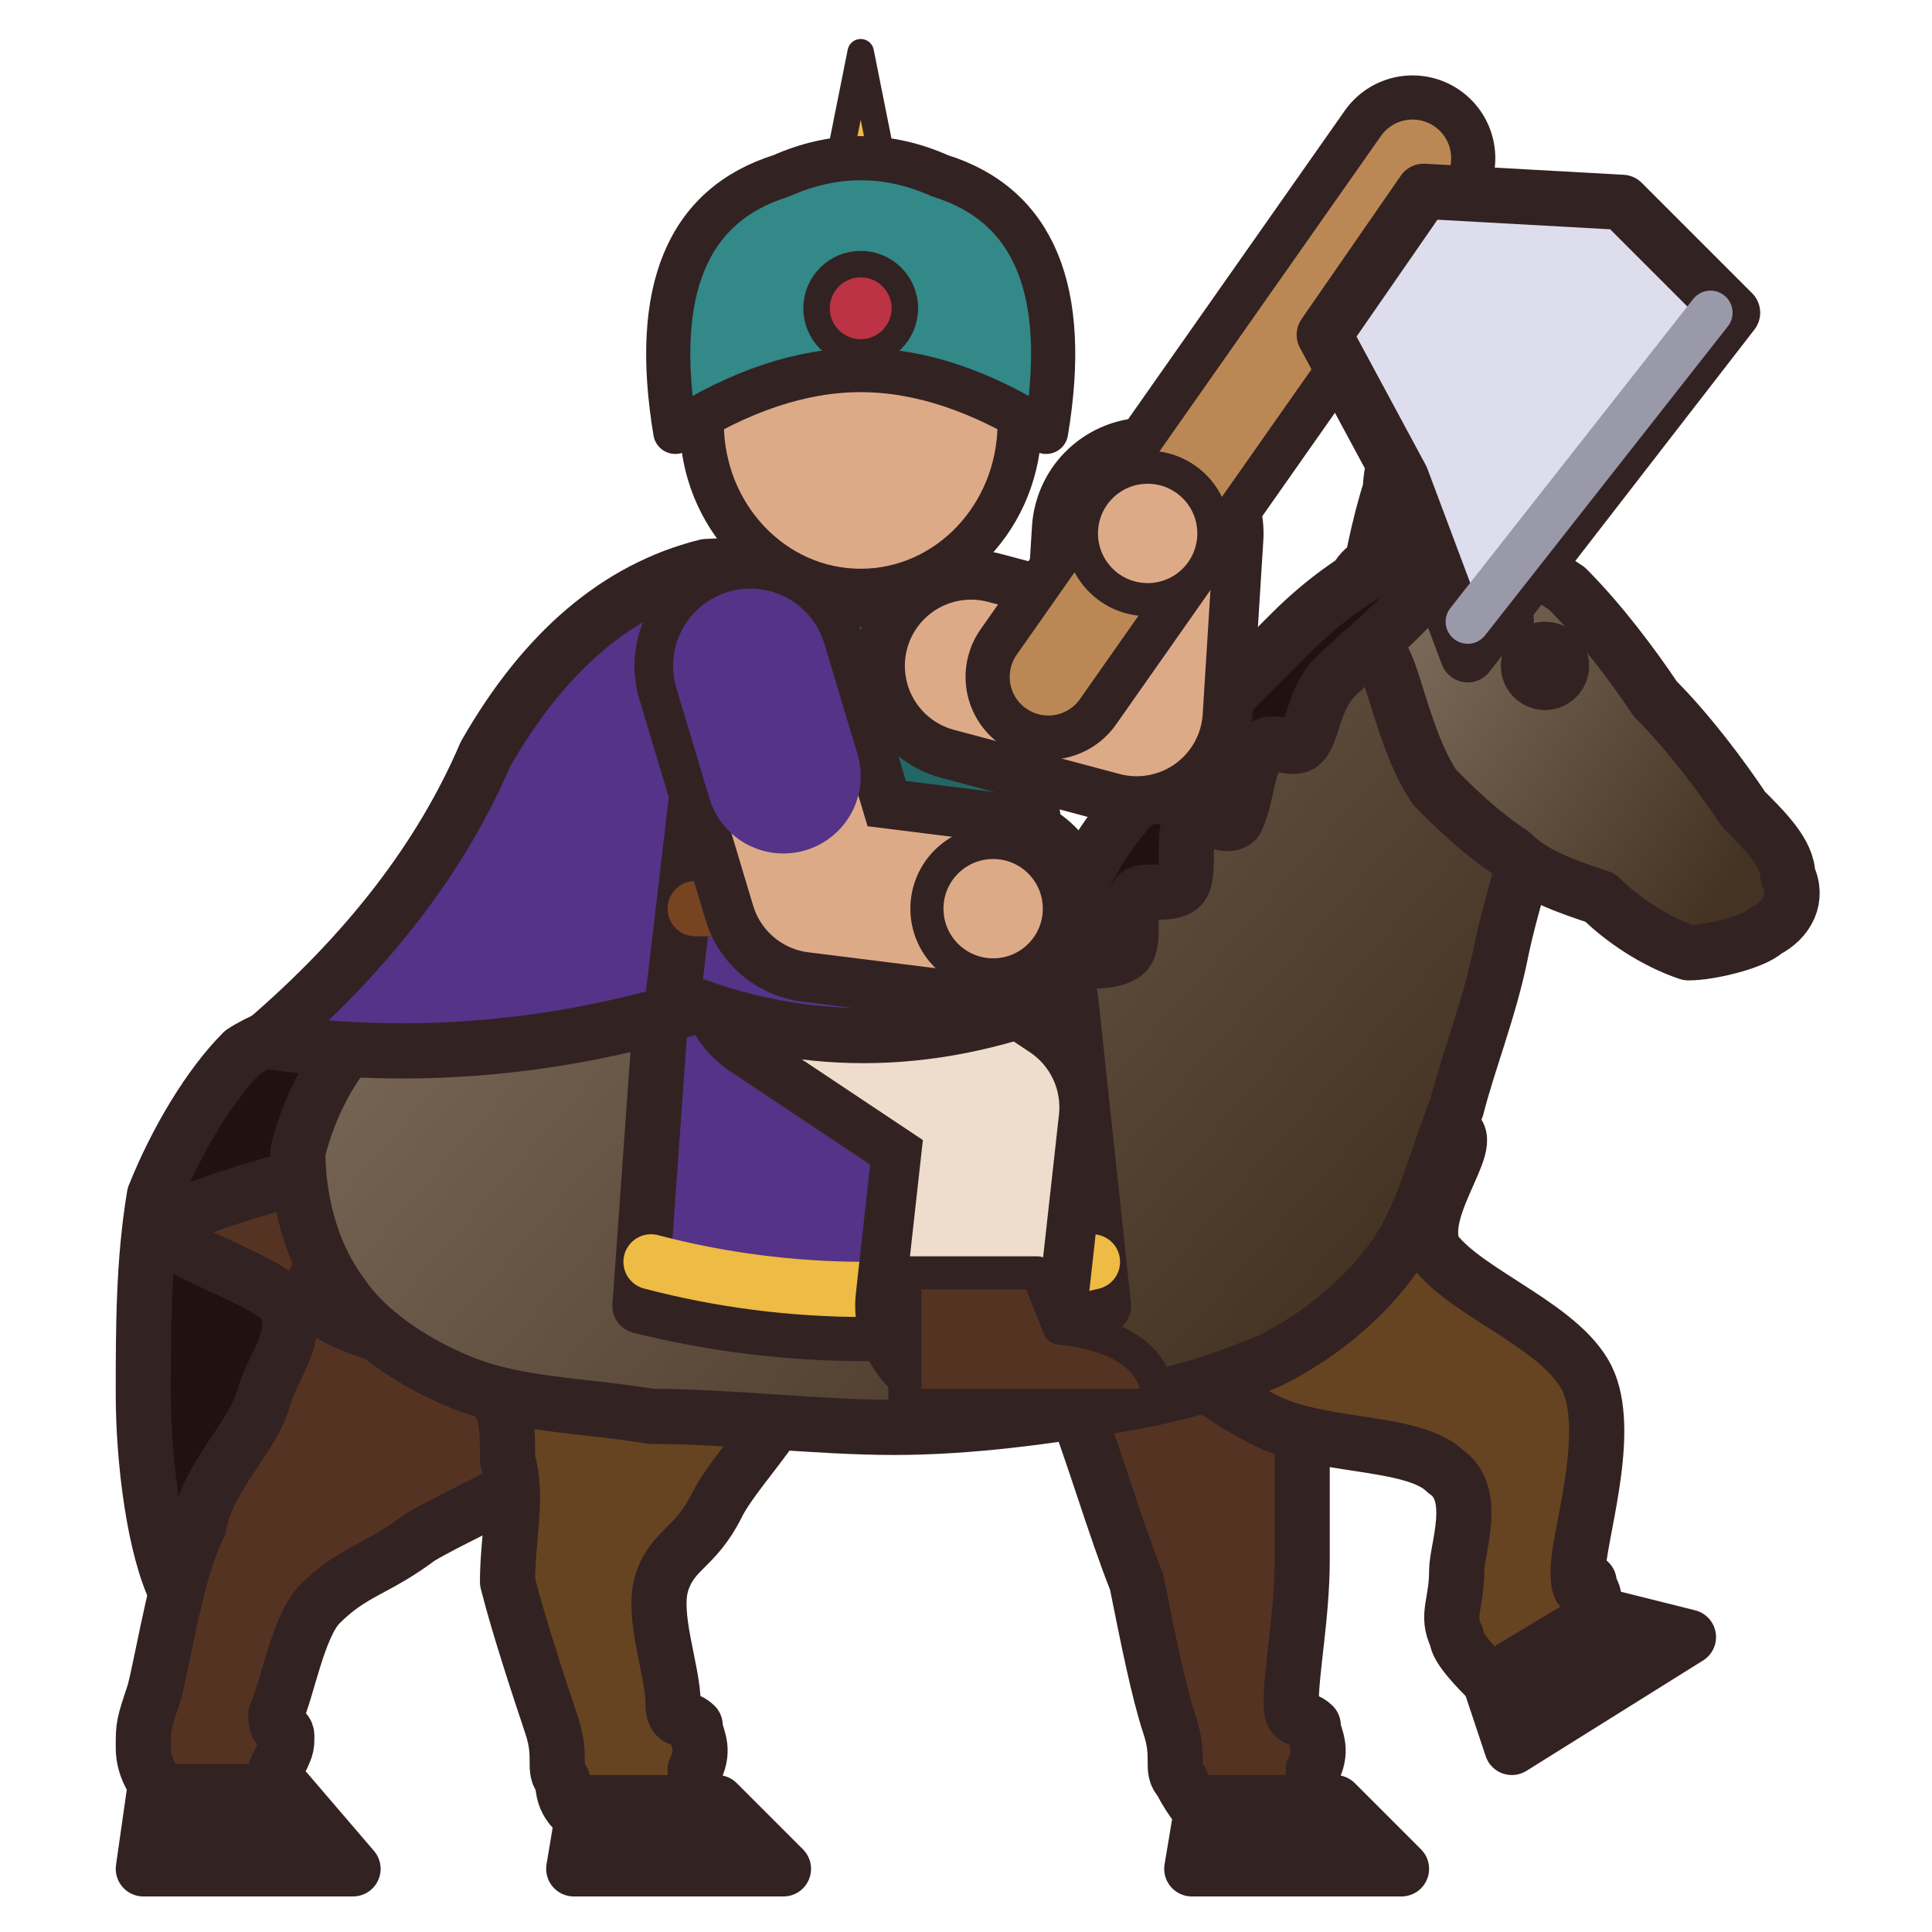
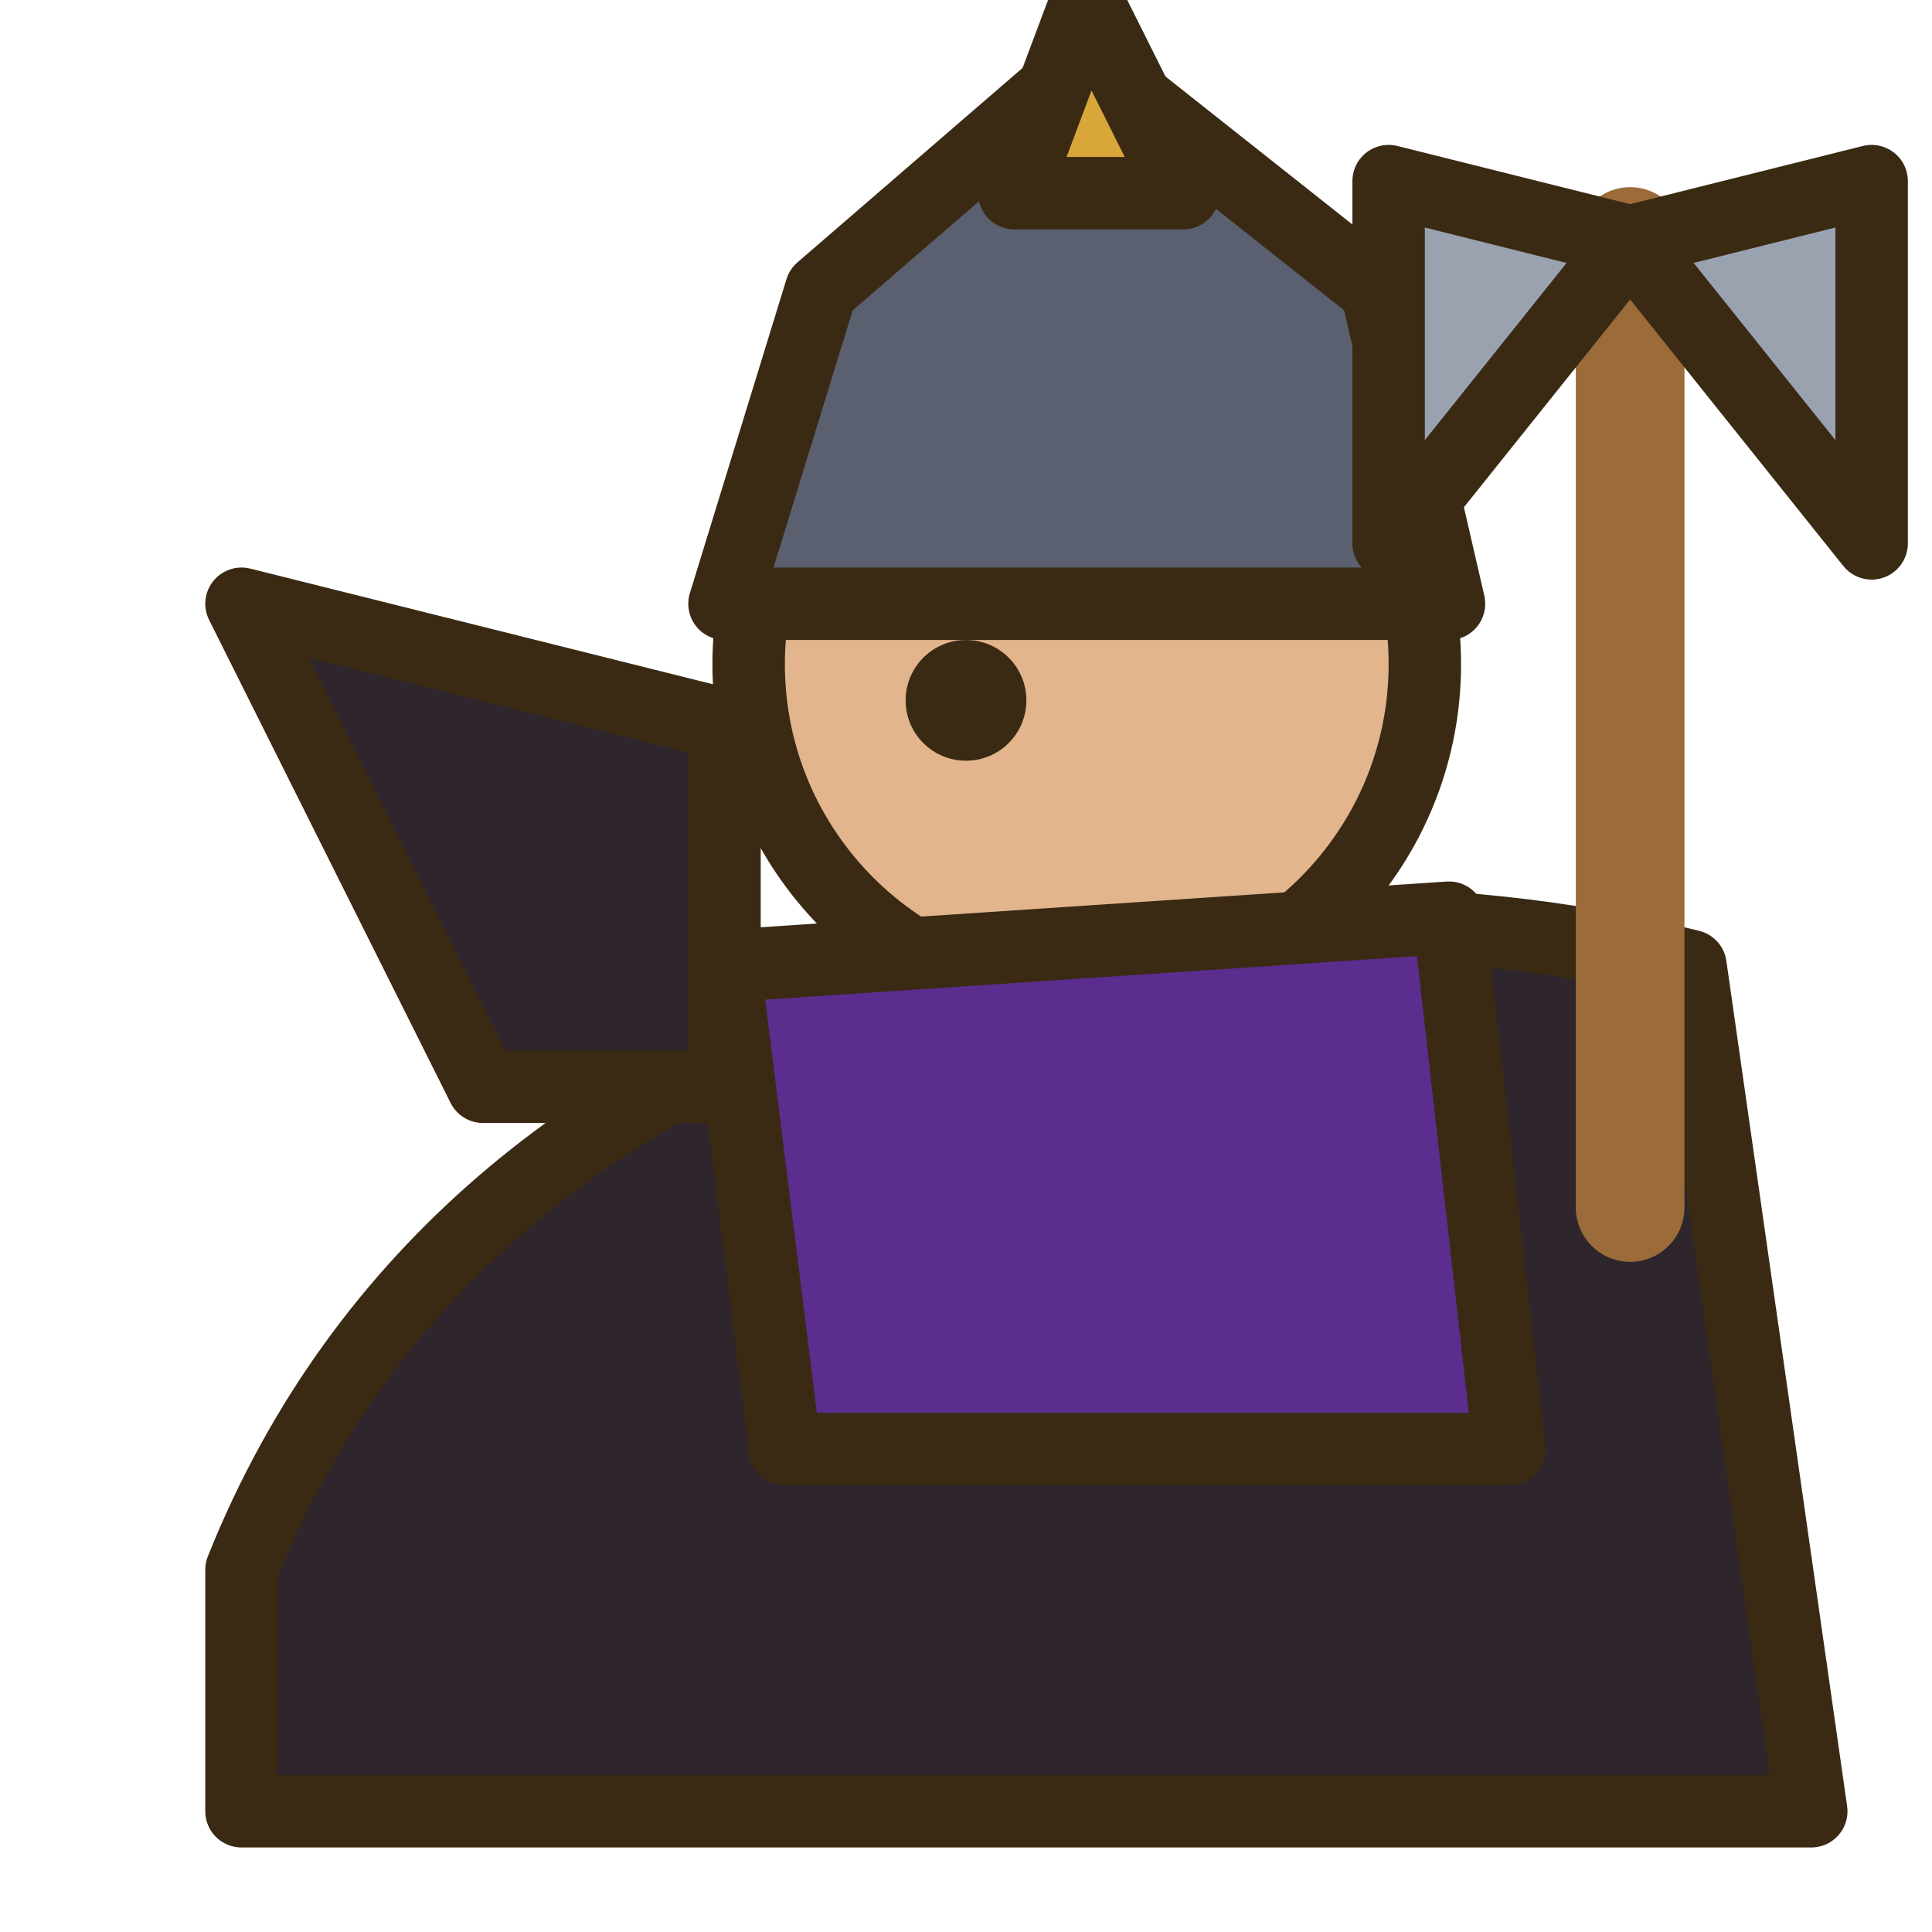
<svg xmlns="http://www.w3.org/2000/svg" viewBox="0 0 16 16">
-   <defs>
-     <linearGradient id="g0" y2=".6">
-       <stop stop-color="#876" />
-       <stop offset="1" stop-color="#432" />
-     </linearGradient>
-     <path id="p0" d="M6.4,7.4 8.2,8.6 8,10.4" />
-     <path id="p1" d="M8,4.6 9.5,5l.1-1.6" />
-     <path id="p2" d="M6,4.6l.6,2 1.6,.2" />
-   </defs>
-   <g transform="translate(0.73 1.31) scale(0.914)" stroke="#322" stroke-width=".5" stroke-linejoin="round" stroke-linecap="round">
-     <path d="M2.6,7.8c-.2-.1-.9,.1-1.2,.3-.3,.3-.6,.8-.8,1.3-.1,.6-.1,1.2-.1,1.8 0,.6 .1,1.4 .3,1.8 .1,.4 .5,.8 .7,.7 .1-.1 0-.9 .1-1.4 0-.5 .1-1 .2-1.5 .1-.5 .3-1.1 .5-1.5 .2-.4 .7-.5 .7-.8 .1-.2-.1-.7-.4-.7Z" fill="#211" />
-     <path d="M8.2,10c-.4,.3 .4,.8 .7,1.2 .2,.5 .4,1.2 .6,1.7 .1,.5 .2,1 .3,1.3 .1,.3 0,.4 .1,.5 .1,.2 .2,.3 .3,.4 .2,.1 .7,.3 .8,.2 .1,0 .1-.5 .1-.7 .1-.2 0-.3 0-.4-.1-.1-.2,0-.2-.2 0-.3 .1-.8 .1-1.3 0-.5 0-1.3 0-1.8 .1-.6 .7-1.3 .3-1.5-.5-.1-2.7,.3-3.1,.6Z" fill="#532" />
-     <path d="M10.1,14.9l1.2,0 .6,.6-1.9,0Z" fill="#322" />
-     <path d="M.8,9.6c-.5,.2 .8,.5 1,.8 .1,.3-.1,.5-.2,.8-.1,.4-.5,.7-.6,1.2-.2,.4-.3,1.1-.4,1.5-.1,.3-.1,.3-.1,.5 0,.2 .1,.3 .2,.5 .2,.2 .5,.5 .7,.4 .2,0 .3-.5 .3-.7 .1-.2 .1-.2 .1-.3 0-.1-.1,0-.1-.2 .1-.2 .2-.8 .4-1 .3-.3 .5-.3 .9-.6 .5-.3 1.4-.6 1.8-1.3 .3-.6 1-2.1 .3-2.4-.6-.3-3.7,.5-4.3,.8Z" fill="#532" />
-     <path d="M.6,14.8l1.2,0 .6,.7-1.9,0Z" fill="#322" />
-     <path d="M2.1,10.1c-.4,.5 1.1,.6 1.4,.9 .3,.3 .3,.4 .3,.8 .1,.3 0,.7 0,1.1 .1,.4 .3,1 .4,1.3 .1,.3 0,.4 .1,.5 0,.2 .1,.3 .3,.4 .2,.1 .6,.3 .7,.3 .2-.1 .2-.6 .2-.8 .1-.2 0-.3 0-.4-.1-.1-.2,0-.2-.2 0-.3-.2-.8-.1-1.1 .1-.3 .3-.3 .5-.7 .2-.4 .9-1 .9-1.7 0-.7 0-2.6-.7-2.7-.8,0-3.4,1.7-3.8,2.3Z" fill="#642" />
-     <path d="M4.5,14.9l1.2,0 .6,.6-1.9,0Z" fill="#322" />
-     <path d="M9.5,10.1c-.3,.4 .7,1.1 1.1,1.3 .5,.3 1.4,.2 1.7,.5 .3,.2 .1,.7 .1,.9 0,.3-.1,.4 0,.6 0,.1 .2,.3 .3,.4 .2,.1 .6,.3 .8,.2 .1-.1 .1-.6 .1-.8 .1-.2 0-.2 0-.3 0,0-.1,.2-.1-.1 0-.3 .3-1.2 .1-1.7-.2-.5-1.1-.8-1.4-1.2-.2-.4 .5-1.1 .1-1.1-.5,0-2.6,.9-2.8,1.3Z" fill="#642" />
-     <path d="M12.7,13.8l1-.6 .8,.2-1.6,1Z" fill="#322" />
-     <path d="M9,7c.4-.3 .6-.8 .9-1.1 .3-.4 .6-.8 .9-1.1 .3-.3 .5-.8 .9-.9 .3,0 .7,.3 1,.6 .2,.3 .4,.8 .4,1.3 0,.4-.2,.9-.3,1.4-.1,.5-.3,1-.4,1.4-.2,.5-.3,1-.6,1.4-.3,.4-.7,.7-1.1,.9-.5,.2-.8,.3-1.4,.4-.6,.1-1.3,.2-2,.2-.7,0-1.5-.1-2.2-.1-.6-.1-1.2-.1-1.7-.3-.5-.2-.9-.5-1.1-.8C2,9.9 1.9,9.4 1.9,9c.1-.4 .3-.8 .6-1.1 .3-.3 .7-.4 1.2-.5 .5,0 1.1,.2 1.7,.2 .6,.1 1.3,.2 1.9,.1C7.9,7.6 8.6,7.3 9,7Z" fill="url(#g0)" />
-     <path d="M11.5,3.8c.1-.2 .7-.4 1-.4 .3,.1 .6,.3 .9,.5 .3,.3 .6,.7 .8,1 .3,.3 .6,.7 .8,1 .2,.2 .4,.4 .4,.6 .1,.2 0,.4-.2,.5-.1,.1-.5,.2-.7,.2-.3-.1-.6-.3-.8-.5-.3-.1-.6-.2-.8-.4-.3-.2-.5-.4-.7-.6-.2-.3-.3-.7-.4-1-.1-.3-.4-.7-.3-.9Z" fill="url(#g0)" />
-     <path d="M11.6,3.9c0-.1 .1-.6 .2-.9 0-.2 .1-.5 .2-.5 0,0 .2,.4 .2,.6 .1,.2 .2,.5 .1,.6-.1,.1-.6,.3-.7,.2Z" fill="#532" />
-     <path d="M12.1,3.7c-.1-.1 .2-.6 .3-.8 .1-.2 .2-.5 .3-.5 0,.1 .1,.5 .1,.7 0,.2 0,.6-.1,.7-.1,.1-.5,.1-.6-.1Z" fill="#642" />
-     <path d="M8.9,7.2c-.1-.2 .1-.7 .3-1 .2-.3 .5-.6 .8-1 .3-.3 .7-.7 .9-.9 .3-.3 .6-.5 .8-.6 .2-.1 .5,.1 .4,.2-.1,.2-.6,.6-.8,.8-.2,.2-.2,.5-.3,.6-.1,.1-.3-.1-.4,.1-.1,.1-.1,.4-.2,.6-.1,.1-.3-.1-.4,0-.1,.1 0,.5-.1,.6-.1,.1-.4,0-.4,.1-.1,.1 0,.4-.1,.5-.1,.1-.5,.1-.5,0Z" fill="#211" />
-     <path d="M12.2,3.6c0-.1 .4-.1 .5,0 .1,.1 .2,.5 .2,.6 0,.1-.2,.1-.3,.1 0-.1-.1-.2-.2-.4 0-.1-.3-.3-.2-.3Z" fill="#211" stroke-width=".4" />
-     <circle cx="13.2" cy="4.6" r=".4" fill="#322" stroke="none" />
-     <path d="M5.2,7.6Q7,8 8.9,7.6l.3,2.8Q7,10.9 5,10.4Z" fill="#538" />
-     <path d="M5.1,10q1.9,.5 4,0" fill="none" stroke="#eb4" />
-     <path d="M5.6,3.7l2-.1L7.2,7Q4.4,8.4 1.6,8 3,6.8 3.6,5.4q.8-1.4 2-1.7Z" fill="#538" />
-     <use href="#p0" fill="none" stroke-width="2.1" />
-     <use href="#p0" fill="none" stroke="#edc" stroke-width="1.2" />
-     <path d="M7.4,10.1H8.6l.2,.5q.9,.1 .9,.7H7.4Z" fill="#532" stroke-width=".3" />
-     <path d="M5.3,7.6l.4-3.4q1.3-.6 2.6,0l.5,3.4Q7,8.3 5.3,7.6Z" fill="#538" />
-     <path d="M5.6,4.3q1.4-.6 2.8,0l.2,2.5H5.5Z" fill="#266" />
-     <path d="M5.5,6.8H8.6" fill="none" stroke="#742" />
-     <g transform="translate(7,2.4) scale(.8)">
-       <ellipse rx="1.8" ry="1.9" fill="#da8" />
-     </g>
-     <g transform="translate(7,2.4) scale(.8)">
-       <path d="M-.3-2.7 0-4.2 .3-2.7Z" fill="#eb4" stroke-width=".3" />
-       <path d="M-2.1,.1Q-2.5-2.3-.9-2.8q.9-.4 1.8,0Q2.5-2.3 2.1,.1 1-.6 0-.6q-1,0-2.1,.7Z" fill="#388" />
-       <circle cx="0" cy="-1.3" r=".5" fill="#b34" stroke-width=".3" />
-     </g>
-     <use href="#p1" fill="none" stroke-width="2.1" />
-     <use href="#p1" fill="none" stroke="#da8" stroke-width="1.2" />
-     <path d="M8.7,4.7 12,0" fill="none" stroke-width="1.5" />
-     <path d="M8.7,4.7 12,0" fill="none" stroke="#b85" stroke-width=".7" />
-     <path d="M12.1,.3l1.8,.1 1,1L12.5,4.5l-.6-1.6-.7-1.3Z" fill="#dde" />
-     <path d="M14.7,1.4 12.5,4.2" fill="none" stroke="#99a" stroke-width=".4" />
-     <circle cx="9.6" cy="3.4" r=".6" fill="#da8" stroke-width=".3" />
-     <use href="#p2" fill="none" stroke-width="2.1" />
-     <use href="#p2" fill="none" stroke="#da8" stroke-width="1.2" />
-     <path d="M6,4.6l.3,1" fill="none" stroke="#538" stroke-width="1.4" />
-     <circle cx="8.2" cy="6.8" r=".6" fill="#da8" stroke-width=".3" />
+   <g stroke="#3a2a14" stroke-width="0.6" stroke-linejoin="round" stroke-linecap="round">
+     <path d="M2,13 C4,8 10,7 14,8 L15,15 L2,15 Z" fill="#2e262c" />
+     <polygon points="4,9 2,5 6,6 6,9" fill="#2e262c" />
+     <circle cx="9" cy="5.5" r="2.8" fill="#e2b58d" />
+     <polygon points="6,5 6.8,2.4 9,0.5 11.4,2.4 12,5" fill="#5a6070" />
+     <polygon points="8.4,1.6 9,0 9.8,1.6" fill="#d9a63a" />
+     <circle cx="8" cy="5.8" r="0.5" fill="#3a2a14" stroke="none" />
+     <polygon points="6,8 12,7.6 12.5,12 6.5,12" fill="#5b2d8e" />
+     <line x1="13.5" y1="10" x2="13.5" y2="2" stroke="#9c6b3a" stroke-width="0.9" />
+     <polygon points="13.5,2 11.5,1.5 11.5,4.5" fill="#9aa2b0" />
+     <polygon points="13.5,2 15.5,1.5 15.5,4.5" fill="#9aa2b0" />
  </g>
</svg>
